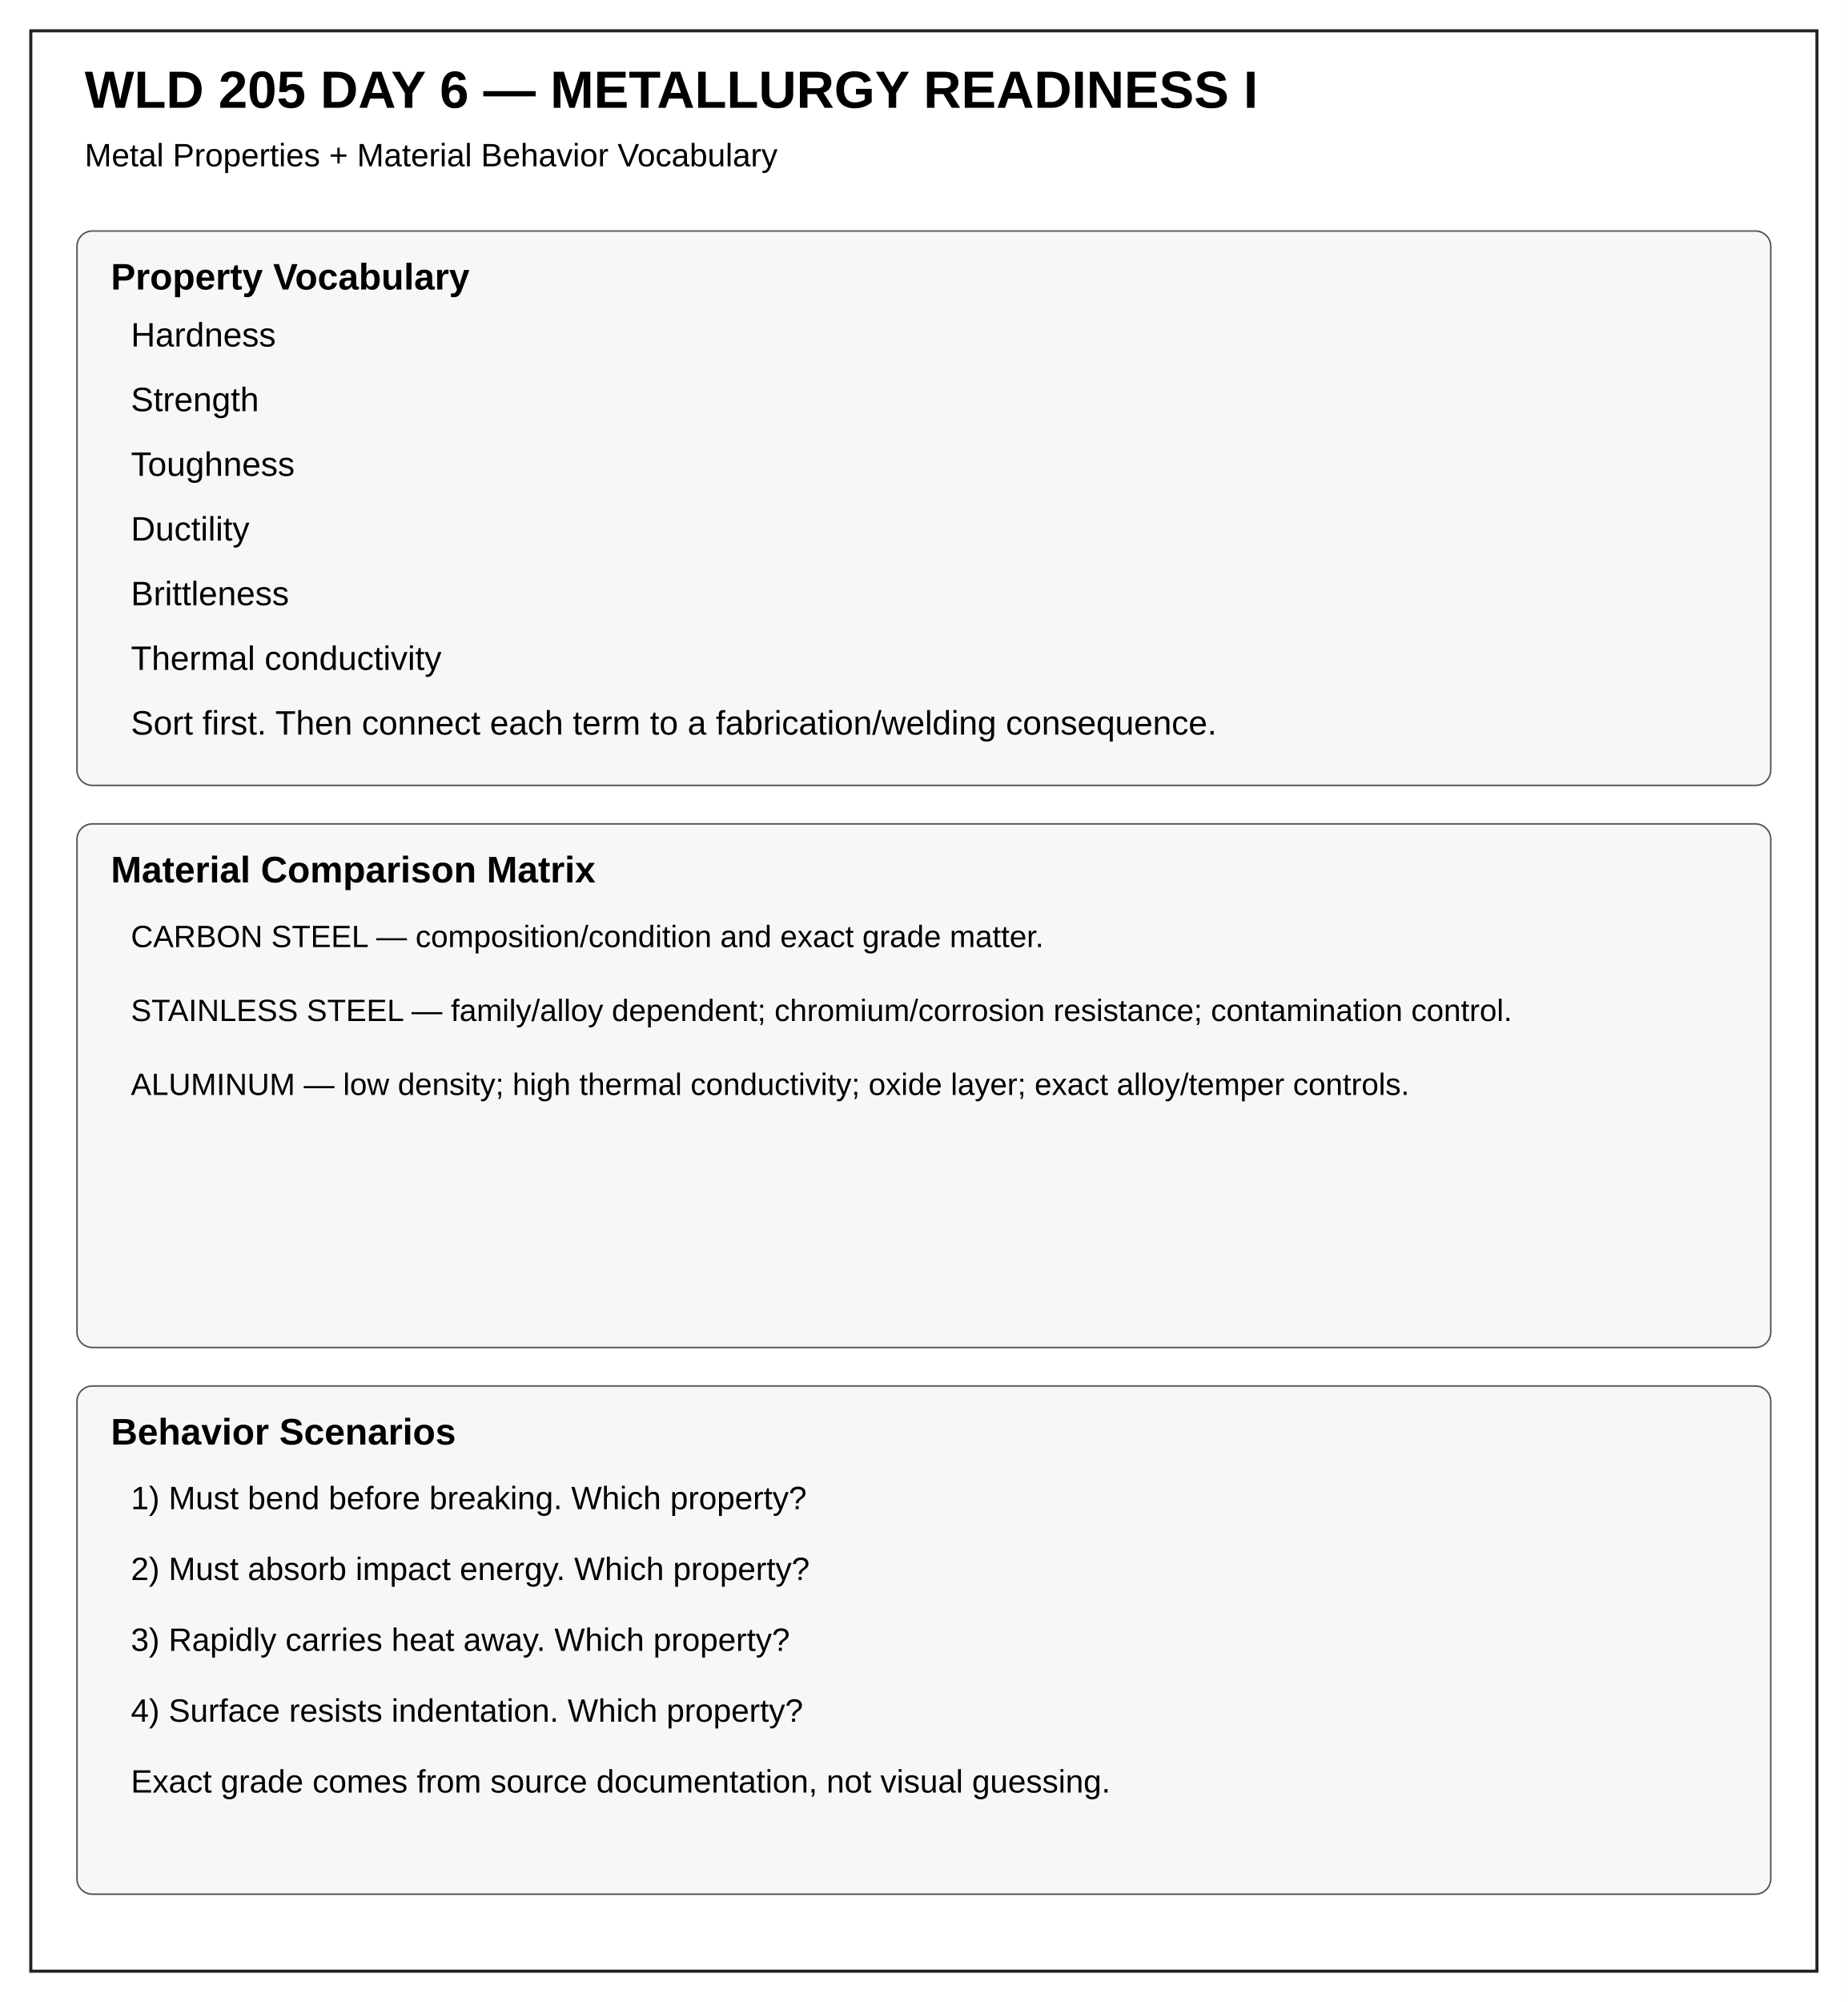
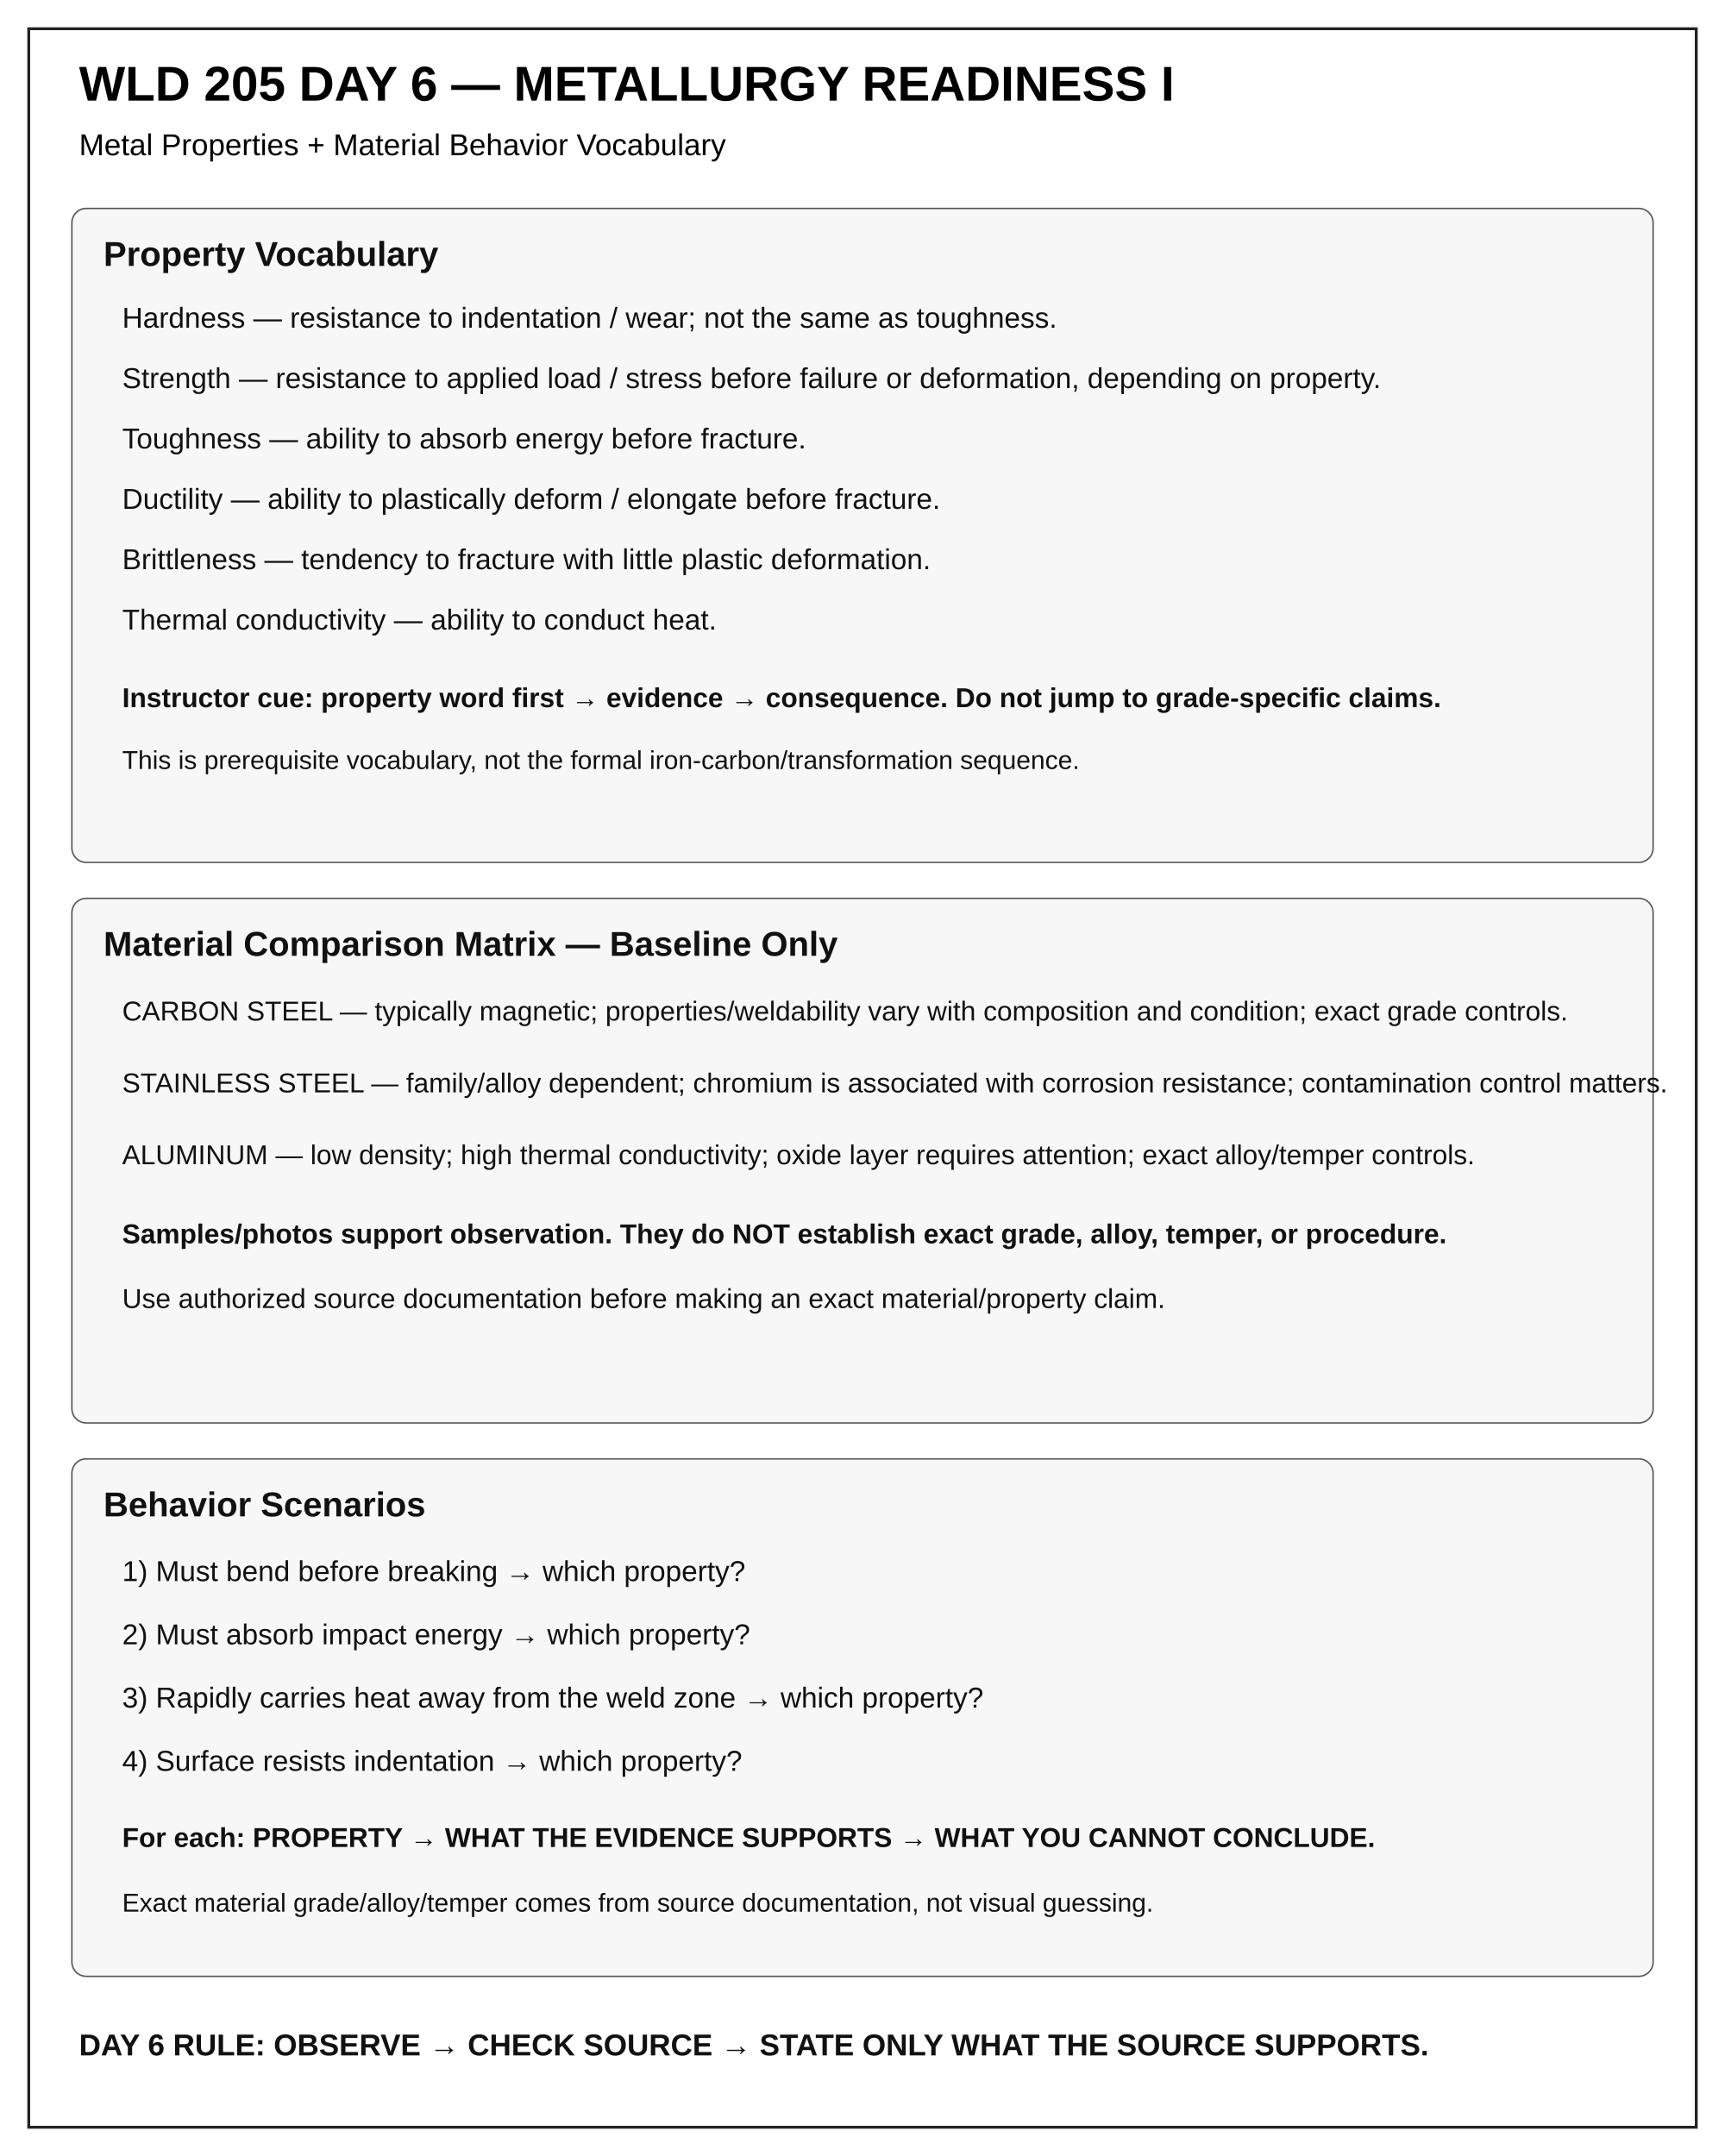
- <svg xmlns="http://www.w3.org/2000/svg" width="1200" height="1300" viewBox="0 0 1200 1300">
-   <rect width="1200" height="1300" fill="white" />
-   <rect x="20" y="20" width="1160" height="1260" fill="none" stroke="#222" stroke-width="2" />
+ <svg xmlns="http://www.w3.org/2000/svg" width="1200" height="1500" viewBox="0 0 1200 1500">
+   <rect width="1200" height="1500" fill="white" />
+   <rect x="20" y="20" width="1160" height="1460" fill="none" stroke="#222" stroke-width="2" />
  <text x="55" y="70" font-family="Arial" font-size="34" font-weight="700">WLD 205 DAY 6 — METALLURGY READINESS I</text>
  <text x="55" y="108" font-family="Arial" font-size="21">Metal Properties + Material Behavior Vocabulary</text>
-   <rect x="50" y="150" width="1100" height="360" rx="10" fill="#f7f7f7" stroke="#555" />
-   <text x="72" y="188" font-family="Arial" font-size="24" font-weight="700">Property Vocabulary</text>
-   <text x="85" y="225" font-family="Arial" font-size="22">Hardness</text>
-   <text x="85" y="267" font-family="Arial" font-size="22">Strength</text>
-   <text x="85" y="309" font-family="Arial" font-size="22">Toughness</text>
-   <text x="85" y="351" font-family="Arial" font-size="22">Ductility</text>
-   <text x="85" y="393" font-family="Arial" font-size="22">Brittleness</text>
-   <text x="85" y="435" font-family="Arial" font-size="22">Thermal conductivity</text>
-   <text x="85" y="477" font-family="Arial" font-size="22">Sort first. Then connect each term to a fabrication/welding consequence.</text>
-   <rect x="50" y="535" width="1100" height="340" rx="10" fill="#f7f7f7" stroke="#555" />
-   <text x="72" y="573" font-family="Arial" font-size="24" font-weight="700">Material Comparison Matrix</text>
-   <text x="85" y="615" font-family="Arial" font-size="20">CARBON STEEL — composition/condition and exact grade matter.</text>
-   <text x="85" y="663" font-family="Arial" font-size="20">STAINLESS STEEL — family/alloy dependent; chromium/corrosion resistance; contamination control.</text>
-   <text x="85" y="711" font-family="Arial" font-size="20">ALUMINUM — low density; high thermal conductivity; oxide layer; exact alloy/temper controls.</text>
-   <rect x="50" y="900" width="1100" height="330" rx="10" fill="#f7f7f7" stroke="#555" />
-   <text x="72" y="938" font-family="Arial" font-size="24" font-weight="700">Behavior Scenarios</text>
-   <text x="85" y="980" font-family="Arial" font-size="21">1) Must bend before breaking. Which property?</text>
-   <text x="85" y="1026" font-family="Arial" font-size="21">2) Must absorb impact energy. Which property?</text>
-   <text x="85" y="1072" font-family="Arial" font-size="21">3) Rapidly carries heat away. Which property?</text>
-   <text x="85" y="1118" font-family="Arial" font-size="21">4) Surface resists indentation. Which property?</text>
-   <text x="85" y="1164" font-family="Arial" font-size="21">Exact grade comes from source documentation, not visual guessing.</text>
+   <g font-family="Arial" fill="#111">
+     <rect x="50" y="145" width="1100" height="455" rx="10" fill="#f7f7f7" stroke="#555" />
+     <text x="72" y="185" font-size="24" font-weight="700">Property Vocabulary</text>
+     <text x="85" y="228" font-size="20">Hardness — resistance to indentation / wear; not the same as toughness.</text>
+     <text x="85" y="270" font-size="20">Strength — resistance to applied load / stress before failure or deformation, depending on property.</text>
+     <text x="85" y="312" font-size="20">Toughness — ability to absorb energy before fracture.</text>
+     <text x="85" y="354" font-size="20">Ductility — ability to plastically deform / elongate before fracture.</text>
+     <text x="85" y="396" font-size="20">Brittleness — tendency to fracture with little plastic deformation.</text>
+     <text x="85" y="438" font-size="20">Thermal conductivity — ability to conduct heat.</text>
+     <text x="85" y="492" font-size="19" font-weight="700">Instructor cue: property word first → evidence → consequence. Do not jump to grade-specific claims.</text>
+     <text x="85" y="535" font-size="18">This is prerequisite vocabulary, not the formal iron-carbon/transformation sequence.</text>
+     <rect x="50" y="625" width="1100" height="365" rx="10" fill="#f7f7f7" stroke="#555" />
+     <text x="72" y="665" font-size="24" font-weight="700">Material Comparison Matrix — Baseline Only</text>
+     <text x="85" y="710" font-size="19">CARBON STEEL — typically magnetic; properties/weldability vary with composition and condition; exact grade controls.</text>
+     <text x="85" y="760" font-size="19">STAINLESS STEEL — family/alloy dependent; chromium is associated with corrosion resistance; contamination control matters.</text>
+     <text x="85" y="810" font-size="19">ALUMINUM — low density; high thermal conductivity; oxide layer requires attention; exact alloy/temper controls.</text>
+     <text x="85" y="865" font-size="19" font-weight="700">Samples/photos support observation. They do NOT establish exact grade, alloy, temper, or procedure.</text>
+     <text x="85" y="910" font-size="19">Use authorized source documentation before making an exact material/property claim.</text>
+     <rect x="50" y="1015" width="1100" height="360" rx="10" fill="#f7f7f7" stroke="#555" />
+     <text x="72" y="1055" font-size="24" font-weight="700">Behavior Scenarios</text>
+     <text x="85" y="1100" font-size="20">1) Must bend before breaking → which property?</text>
+     <text x="85" y="1144" font-size="20">2) Must absorb impact energy → which property?</text>
+     <text x="85" y="1188" font-size="20">3) Rapidly carries heat away from the weld zone → which property?</text>
+     <text x="85" y="1232" font-size="20">4) Surface resists indentation → which property?</text>
+     <text x="85" y="1285" font-size="19" font-weight="700">For each: PROPERTY → WHAT THE EVIDENCE SUPPORTS → WHAT YOU CANNOT CONCLUDE.</text>
+     <text x="85" y="1330" font-size="18">Exact material grade/alloy/temper comes from source documentation, not visual guessing.</text>
+     <text x="55" y="1430" font-size="21" font-weight="700">DAY 6 RULE: OBSERVE → CHECK SOURCE → STATE ONLY WHAT THE SOURCE SUPPORTS.</text>
+   </g>
</svg>
